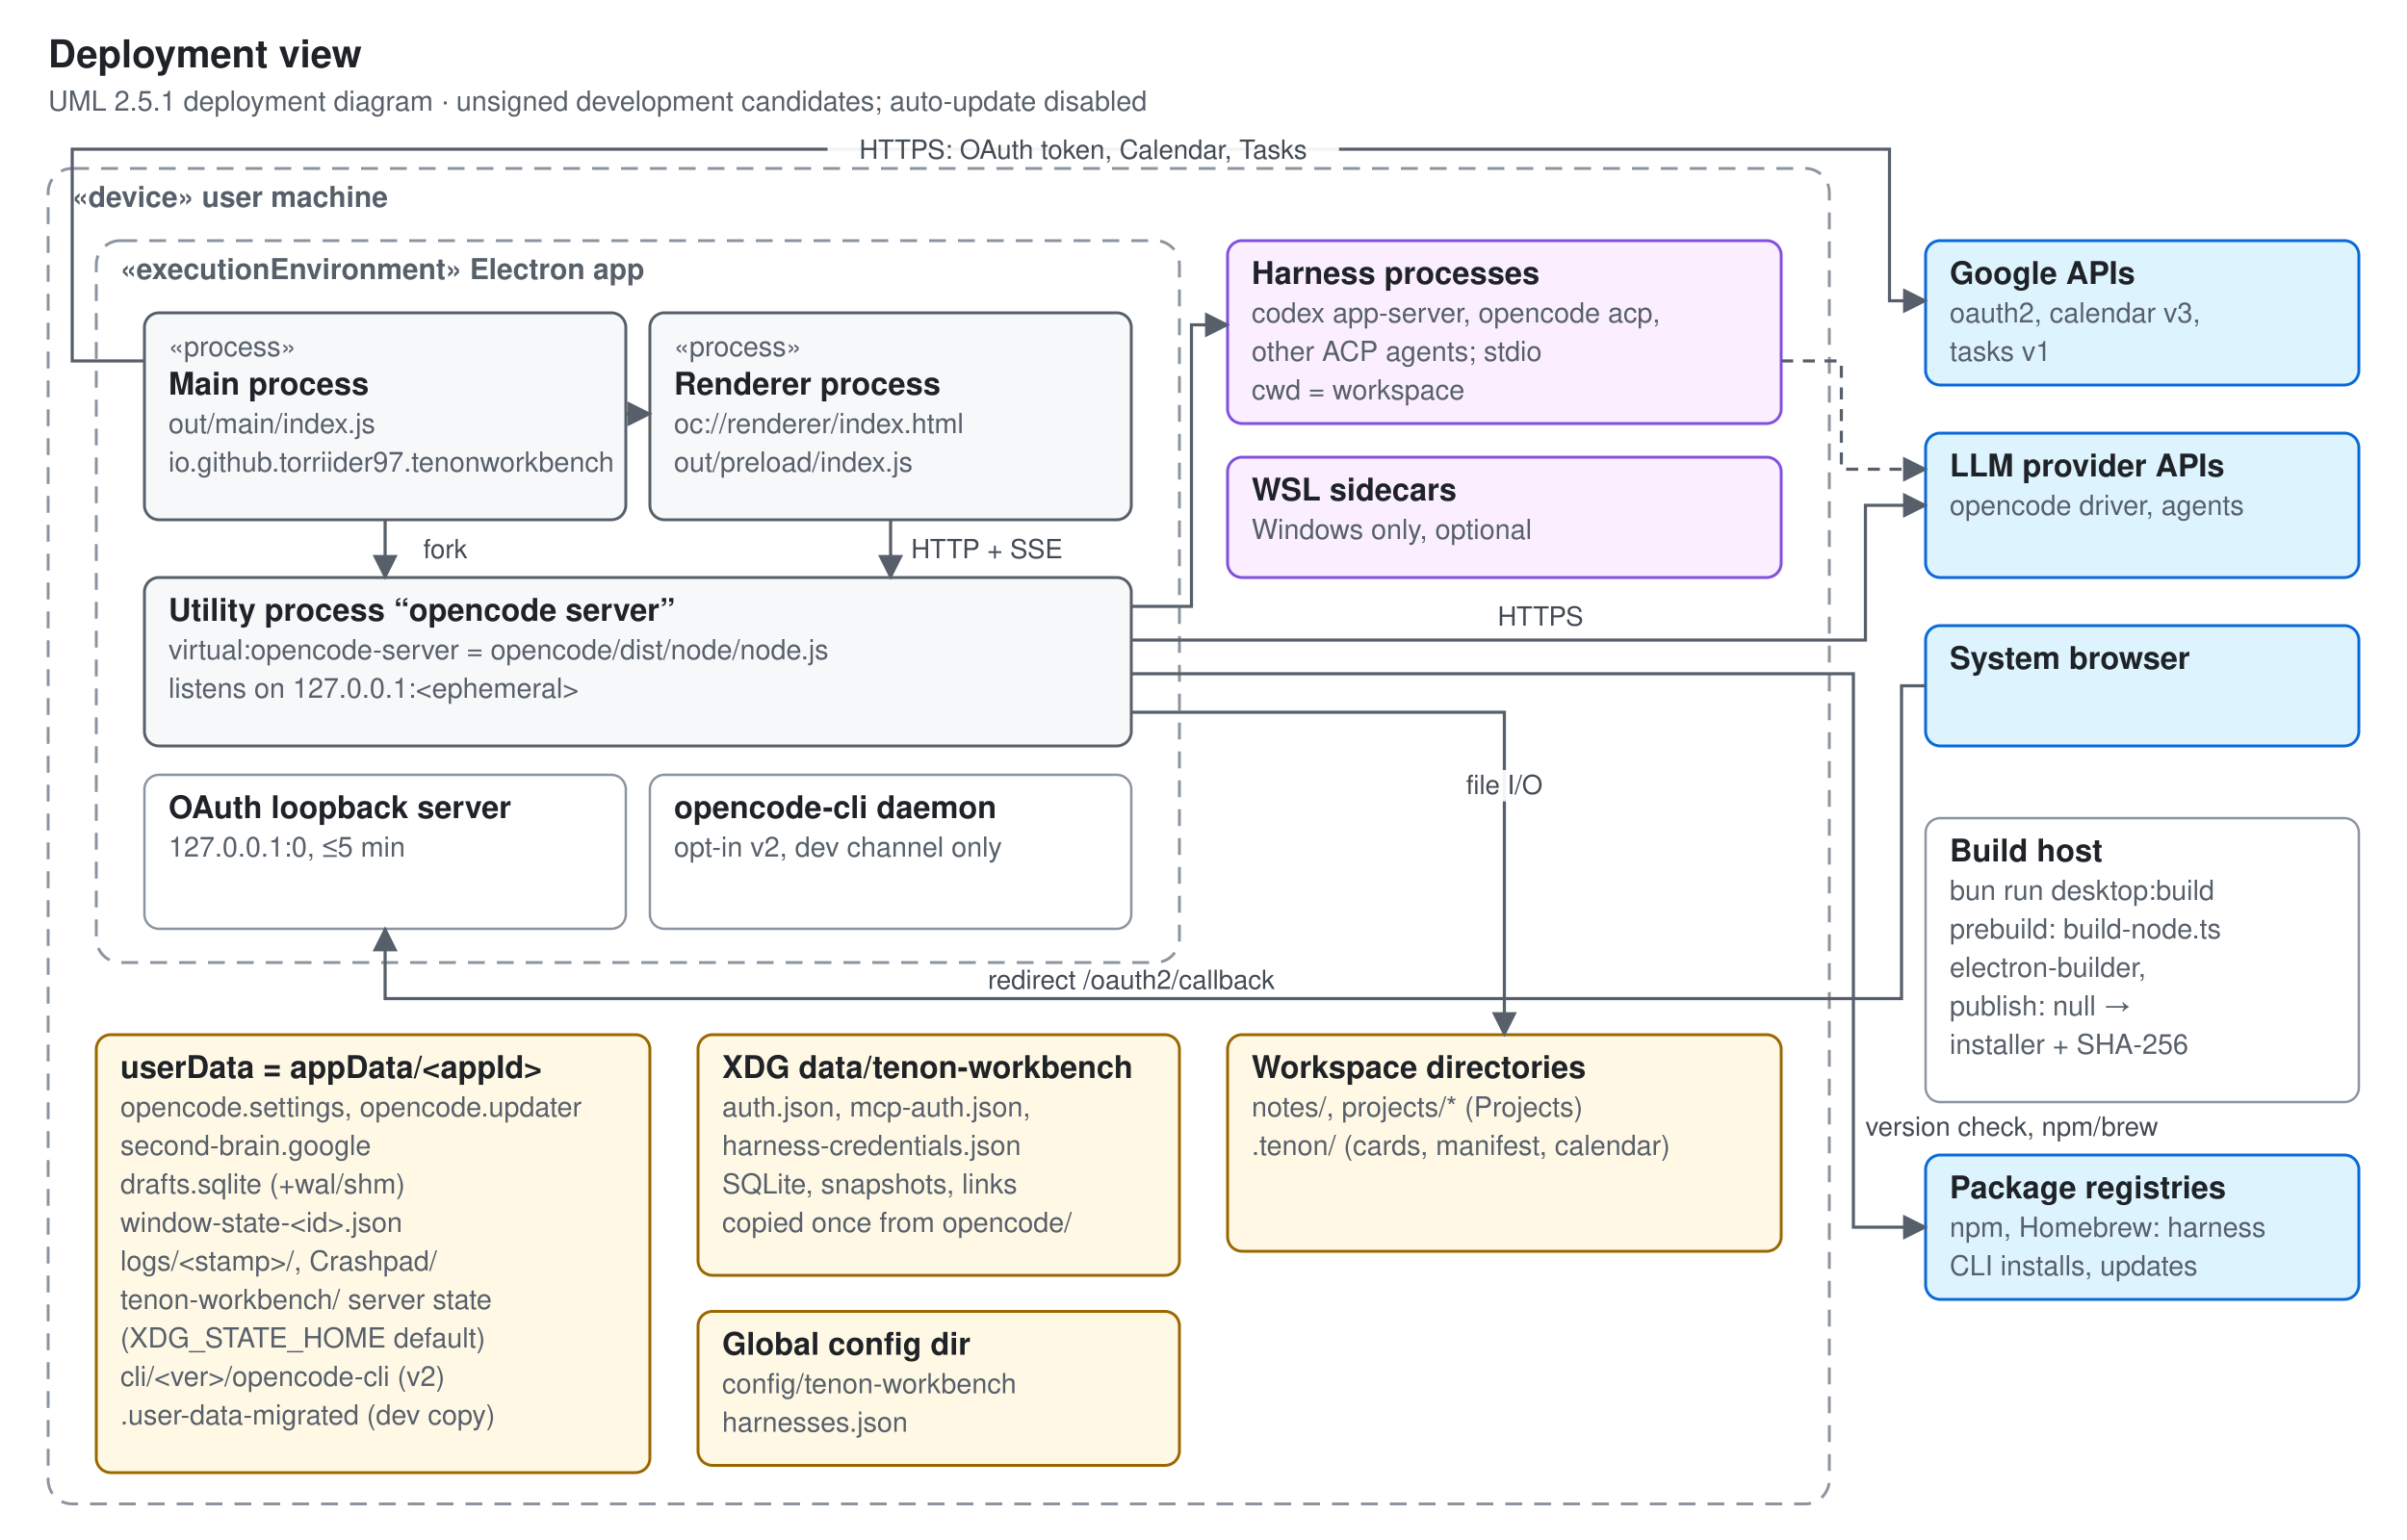
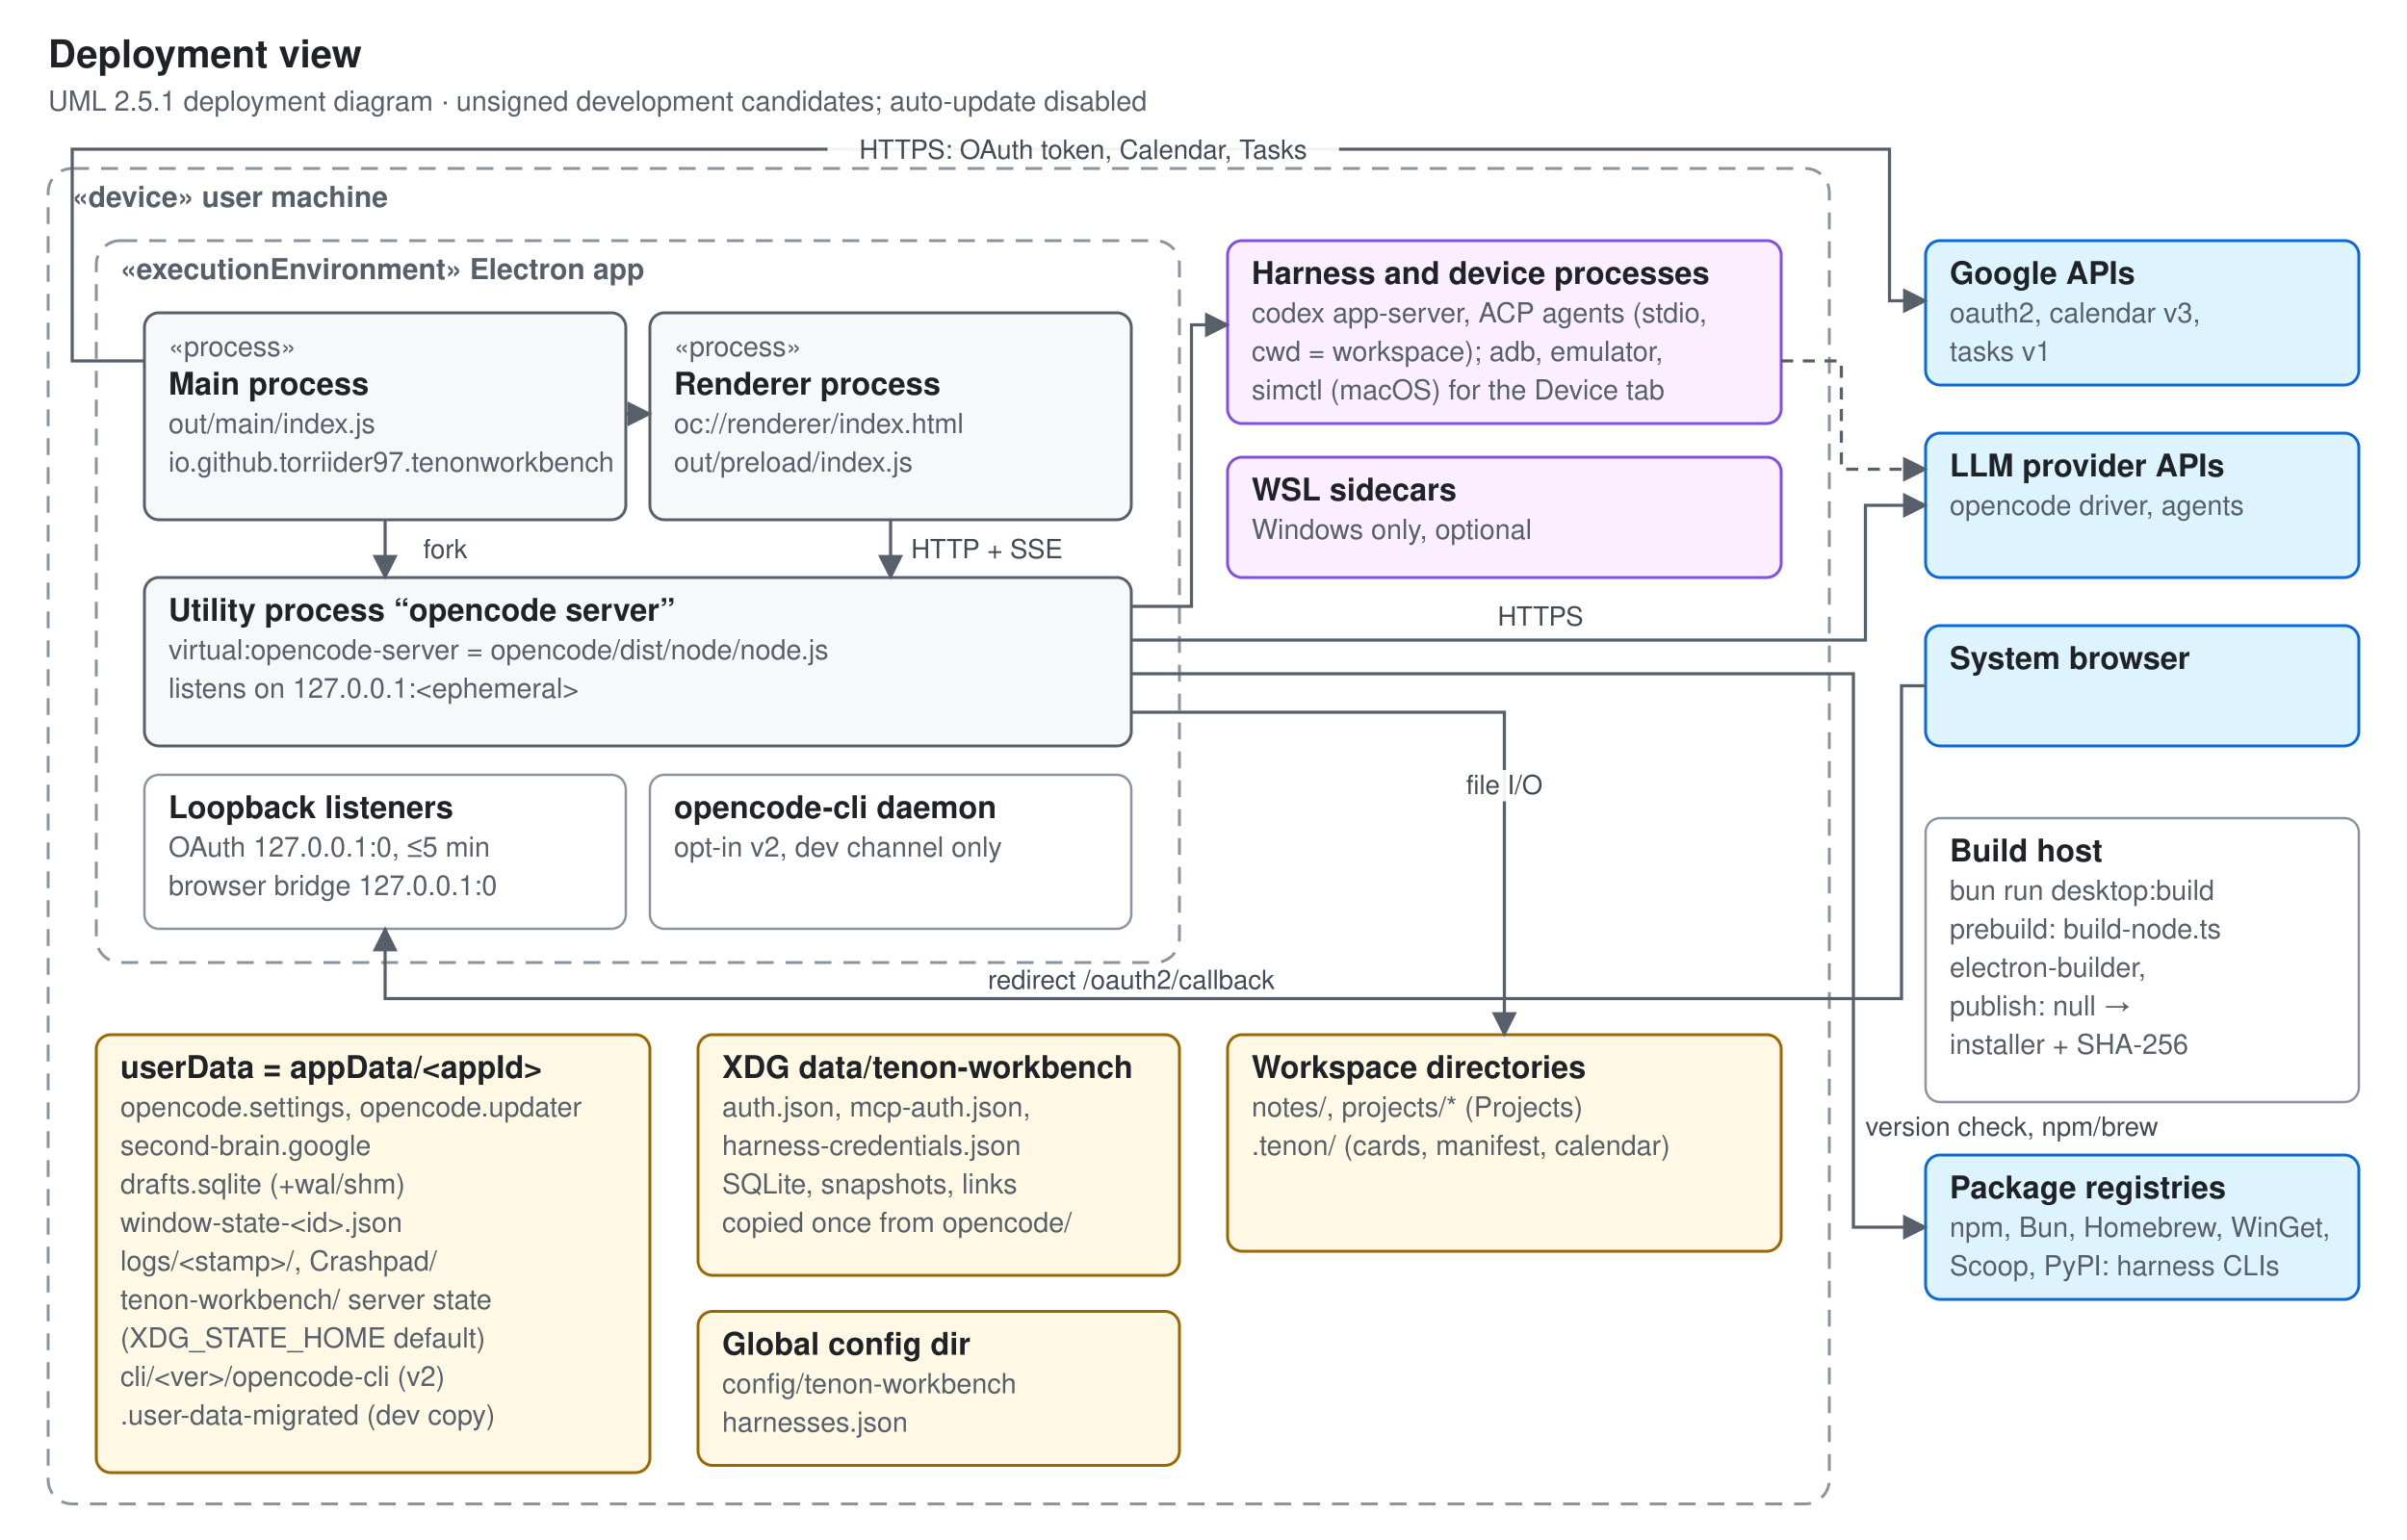
<svg xmlns="http://www.w3.org/2000/svg" viewBox="0 0 1000 640" width="1000" height="640" role="img" aria-labelledby="title desc">
  <style>
  .bg{fill:#ffffff}
  text{font-family:ui-sans-serif,system-ui,-apple-system,"Segoe UI",Helvetica,Arial,sans-serif;font-size:13px;fill:#1f2328}
  .t{font-weight:600}
  .s{font-size:11.5px;fill:#57606a}
  .h{font-size:16px;font-weight:600}
  .lbl{font-size:11px;fill:#424a53}
  .lblbg{fill:#ffffff;opacity:.92}
  .box{fill:#f6f8fa;stroke:#57606a;stroke-width:1.2}
  .sub{fill:#ffffff;stroke:#8c959f;stroke-width:1}
  .store{fill:#fff8e5;stroke:#9a6700;stroke-width:1.2}
  .ext{fill:#ddf4ff;stroke:#0969da;stroke-width:1.2}
  .proc{fill:#fbefff;stroke:#8250df;stroke-width:1.2}
  .zone{fill:none;stroke:#8c959f;stroke-width:1.2;stroke-dasharray:7 5}
  .zonet{font-size:12px;font-weight:600;fill:#57606a}
  .gapz{fill:#fff1f0;stroke:#cf222e;stroke-width:1.2}
  .e{fill:none;stroke:#57606a;stroke-width:1.3}
  .d{stroke-dasharray:5 4}
  .r{stroke:#cf222e}
  .sens{stroke:#bc4c00;stroke-width:2}
  .ah{fill:#57606a}
  .ahr{fill:#cf222e}
  .ahs{fill:#bc4c00}
  .life{stroke:#8c959f;stroke-width:1;stroke-dasharray:4 4}
  .act{fill:#eaeef2;stroke:#57606a;stroke-width:1}
  .frag{fill:none;stroke:#8c959f;stroke-width:1}
  .fragt{fill:#eaeef2;stroke:#8c959f;stroke-width:1}
  .dot{fill:#1f2328}
  .ring{fill:none;stroke:#1f2328;stroke-width:1.5}
  .dia{fill:#ffffff;stroke:#57606a;stroke-width:1.2}
  .bar{fill:#1f2328}
  @media (prefers-color-scheme: dark){
    .bg{fill:#0d1117}
    text{fill:#e6edf3}
    .s{fill:#9198a1} .lbl{fill:#c9d1d9} .lblbg{fill:#0d1117}
    .box{fill:#161b22;stroke:#8b949e} .sub{fill:#0d1117;stroke:#6e7681}
    .store{fill:#2b2111;stroke:#d29922} .ext{fill:#0c2d4a;stroke:#4493f8}
    .proc{fill:#271a3d;stroke:#ab7df8}
    .zone{stroke:#6e7681} .zonet{fill:#9198a1}
    .gapz{fill:#3a1517;stroke:#f85149}
    .e{stroke:#9198a1} .r{stroke:#f85149} .sens{stroke:#f0883e}
    .ah{fill:#9198a1} .ahr{fill:#f85149} .ahs{fill:#f0883e}
    .life{stroke:#6e7681} .act{fill:#21262d;stroke:#8b949e}
    .frag{stroke:#6e7681} .fragt{fill:#21262d;stroke:#6e7681}
    .dot{fill:#e6edf3} .ring{stroke:#e6edf3} .dia{fill:#0d1117;stroke:#8b949e} .bar{fill:#e6edf3}
  }
</style>
  <defs>
    <marker id="a" viewBox="0 0 10 10" refX="9" refY="5" markerWidth="8" markerHeight="8" orient="auto-start-reverse">
      <path class="ah" d="M0,0 L10,5 L0,10 z" />
    </marker>
    <marker id="ar" viewBox="0 0 10 10" refX="9" refY="5" markerWidth="8" markerHeight="8" orient="auto-start-reverse">
      <path class="ahr" d="M0,0 L10,5 L0,10 z" />
    </marker>
    <marker id="as" viewBox="0 0 10 10" refX="9" refY="5" markerWidth="8" markerHeight="8" orient="auto-start-reverse">
      <path class="ahs" d="M0,0 L10,5 L0,10 z" />
    </marker>
    <marker id="o" viewBox="0 0 10 10" refX="9" refY="5" markerWidth="9" markerHeight="9" orient="auto-start-reverse">
      <path class="e" d="M0,0 L10,5 L0,10" />
    </marker>
    <marker id="dm" viewBox="0 0 12 12" refX="1" refY="6" markerWidth="11" markerHeight="11" orient="auto-start-reverse">
      <path class="bar" d="M1,6 L6,1 L11,6 L6,11 z" />
    </marker>
  </defs>
  <rect class="bg" x="0" y="0" width="1000" height="640" />
  <text x="20" y="28" text-anchor="start" class="h">Deployment view</text>
  <text x="20" y="46" text-anchor="start" class="s">UML 2.5.1 deployment diagram · unsigned development candidates; auto-update disabled</text>
  <rect class="zone" x="20" y="70" width="740" height="555" rx="10" />
  <text x="30" y="86" text-anchor="start" class="zonet">«device» user machine</text>
  <rect class="zone" x="40" y="100" width="450" height="300" rx="10" />
  <text x="50" y="116" text-anchor="start" class="zonet">«executionEnvironment» Electron app</text>
  <rect class="box" x="60" y="130" width="200" height="86" rx="6" />
  <text x="70" y="148" text-anchor="start" class="s">«process»</text>
  <text x="70" y="164" text-anchor="start" class="t">Main process</text>
  <text x="70" y="180" text-anchor="start" class="s">out/main/index.js</text>
  <text x="70" y="196" text-anchor="start" class="s">io.github.torriider97.tenonworkbench</text>
  <rect class="box" x="270" y="130" width="200" height="86" rx="6" />
  <text x="280" y="148" text-anchor="start" class="s">«process»</text>
  <text x="280" y="164" text-anchor="start" class="t">Renderer process</text>
  <text x="280" y="180" text-anchor="start" class="s">oc://renderer/index.html</text>
  <text x="280" y="196" text-anchor="start" class="s">out/preload/index.js</text>
  <rect class="box" x="60" y="240" width="410" height="70" rx="6" />
  <text x="70" y="258" text-anchor="start" class="t">Utility process “opencode server”</text>
  <text x="70" y="274" text-anchor="start" class="s">virtual:opencode-server = opencode/dist/node/node.js</text>
  <text x="70" y="290" text-anchor="start" class="s">listens on 127.0.0.1:&lt;ephemeral&gt;</text>
  <rect class="sub" x="60" y="322" width="200" height="64" rx="6" />
-   <text x="70" y="340" text-anchor="start" class="t">OAuth loopback server</text>
-   <text x="70" y="356" text-anchor="start" class="s">127.0.0.1:0, ≤5 min</text>
+   <text x="70" y="340" text-anchor="start" class="t">Loopback listeners</text>
+   <text x="70" y="356" text-anchor="start" class="s">OAuth 127.0.0.1:0, ≤5 min</text>
+   <text x="70" y="372" text-anchor="start" class="s">browser bridge 127.0.0.1:0</text>
  <rect class="sub" x="270" y="322" width="200" height="64" rx="6" />
  <text x="280" y="340" text-anchor="start" class="t">opencode-cli daemon</text>
  <text x="280" y="356" text-anchor="start" class="s">opt-in v2, dev channel only</text>
  <rect class="proc" x="510" y="100" width="230" height="76" rx="6" />
-   <text x="520" y="118" text-anchor="start" class="t">Harness processes</text>
-   <text x="520" y="134" text-anchor="start" class="s">codex app-server, opencode acp,</text>
-   <text x="520" y="150" text-anchor="start" class="s">other ACP agents; stdio</text>
-   <text x="520" y="166" text-anchor="start" class="s">cwd = workspace</text>
+   <text x="520" y="118" text-anchor="start" class="t">Harness and device processes</text>
+   <text x="520" y="134" text-anchor="start" class="s">codex app-server, ACP agents (stdio,</text>
+   <text x="520" y="150" text-anchor="start" class="s">cwd = workspace); adb, emulator,</text>
+   <text x="520" y="166" text-anchor="start" class="s">simctl (macOS) for the Device tab</text>
  <rect class="proc" x="510" y="190" width="230" height="50" rx="6" />
  <text x="520" y="208" text-anchor="start" class="t">WSL sidecars</text>
  <text x="520" y="224" text-anchor="start" class="s">Windows only, optional</text>
  <rect class="store" x="40" y="430" width="230" height="182" rx="6" />
  <text x="50" y="448" text-anchor="start" class="t">userData = appData/&lt;appId&gt;</text>
  <text x="50" y="464" text-anchor="start" class="s">opencode.settings, opencode.updater</text>
  <text x="50" y="480" text-anchor="start" class="s">second-brain.google</text>
  <text x="50" y="496" text-anchor="start" class="s">drafts.sqlite (+wal/shm)</text>
  <text x="50" y="512" text-anchor="start" class="s">window-state-&lt;id&gt;.json</text>
  <text x="50" y="528" text-anchor="start" class="s">logs/&lt;stamp&gt;/, Crashpad/</text>
  <text x="50" y="544" text-anchor="start" class="s">tenon-workbench/ server state</text>
  <text x="50" y="560" text-anchor="start" class="s">(XDG_STATE_HOME default)</text>
  <text x="50" y="576" text-anchor="start" class="s">cli/&lt;ver&gt;/opencode-cli (v2)</text>
  <text x="50" y="592" text-anchor="start" class="s">.user-data-migrated (dev copy)</text>
  <rect class="store" x="290" y="430" width="200" height="100" rx="6" />
  <text x="300" y="448" text-anchor="start" class="t">XDG data/tenon-workbench</text>
  <text x="300" y="464" text-anchor="start" class="s">auth.json, mcp-auth.json,</text>
  <text x="300" y="480" text-anchor="start" class="s">harness-credentials.json</text>
  <text x="300" y="496" text-anchor="start" class="s">SQLite, snapshots, links</text>
  <text x="300" y="512" text-anchor="start" class="s">copied once from opencode/</text>
  <rect class="store" x="290" y="545" width="200" height="64" rx="6" />
  <text x="300" y="563" text-anchor="start" class="t">Global config dir</text>
  <text x="300" y="579" text-anchor="start" class="s">config/tenon-workbench</text>
  <text x="300" y="595" text-anchor="start" class="s">harnesses.json</text>
  <rect class="store" x="510" y="430" width="230" height="90" rx="6" />
  <text x="520" y="448" text-anchor="start" class="t">Workspace directories</text>
  <text x="520" y="464" text-anchor="start" class="s">notes/, projects/* (Projects)</text>
  <text x="520" y="480" text-anchor="start" class="s">.tenon/ (cards, manifest, calendar)</text>
  <rect class="ext" x="800" y="100" width="180" height="60" rx="6" />
  <text x="810" y="118" text-anchor="start" class="t">Google APIs</text>
  <text x="810" y="134" text-anchor="start" class="s">oauth2, calendar v3,</text>
  <text x="810" y="150" text-anchor="start" class="s">tasks v1</text>
  <rect class="ext" x="800" y="180" width="180" height="60" rx="6" />
  <text x="810" y="198" text-anchor="start" class="t">LLM provider APIs</text>
  <text x="810" y="214" text-anchor="start" class="s">opencode driver, agents</text>
  <rect class="ext" x="800" y="260" width="180" height="50" rx="6" />
  <text x="810" y="278" text-anchor="start" class="t">System browser</text>
  <rect class="ext" x="800" y="480" width="180" height="60" rx="6" />
  <text x="810" y="498" text-anchor="start" class="t">Package registries</text>
-   <text x="810" y="514" text-anchor="start" class="s">npm, Homebrew: harness</text>
-   <text x="810" y="530" text-anchor="start" class="s">CLI installs, updates</text>
+   <text x="810" y="514" text-anchor="start" class="s">npm, Bun, Homebrew, WinGet,</text>
+   <text x="810" y="530" text-anchor="start" class="s">Scoop, PyPI: harness CLIs</text>
  <rect class="sub" x="800" y="340" width="180" height="118" rx="6" />
  <text x="810" y="358" text-anchor="start" class="t">Build host</text>
  <text x="810" y="374" text-anchor="start" class="s">bun run desktop:build</text>
  <text x="810" y="390" text-anchor="start" class="s">prebuild: build-node.ts</text>
  <text x="810" y="406" text-anchor="start" class="s">electron-builder,</text>
  <text x="810" y="422" text-anchor="start" class="s">publish: null →</text>
  <text x="810" y="438" text-anchor="start" class="s">installer + SHA-256</text>
  <path class="e " d="M260,172 L270,172" marker-end="url(#a)" />
  <path class="e " d="M160,216 L160,240" marker-end="url(#a)" />
  <path class="e " d="M370,216 L370,240" marker-end="url(#a)" />
  <path class="e " d="M60,150 L30,150 L30,62 L785,62 L785,125 L800,125" marker-end="url(#a)" />
  <path class="e " d="M470,252 L495,252 L495,135 L510,135" marker-end="url(#a)" />
  <path class="e " d="M470,266 L775,266 L775,210 L800,210" marker-end="url(#a)" />
  <path class="e d" d="M740,150 L765,150 L765,195 L800,195" marker-end="url(#a)" />
  <path class="e " d="M800,285 L790,285 L790,415 L160,415 L160,386" marker-end="url(#a)" />
  <path class="e " d="M470,296 L625,296 L625,430" marker-end="url(#a)" />
  <path class="e " d="M470,280 L770,280 L770,510 L800,510" marker-end="url(#a)" />
  <rect class="lblbg" x="170.2" y="222.0" width="29.6" height="13" rx="2" />
  <text class="lbl" x="185" y="232" text-anchor="middle">fork</text>
  <rect class="lblbg" x="377.5" y="222.0" width="65.0" height="13" rx="2" />
  <text class="lbl" x="410" y="232" text-anchor="middle">HTTP + SSE</text>
  <rect class="lblbg" x="343.8" y="56.0" width="212.5" height="13" rx="2" />
  <text class="lbl" x="450" y="66" text-anchor="middle">HTTPS: OAuth token, Calendar, Tasks</text>
  <rect class="lblbg" x="622.2" y="250.0" width="35.5" height="13" rx="2" />
  <text class="lbl" x="640" y="260" text-anchor="middle">HTTPS</text>
  <rect class="lblbg" x="393.2" y="401.0" width="153.5" height="13" rx="2" />
  <text class="lbl" x="470" y="411" text-anchor="middle">redirect /oauth2/callback</text>
  <rect class="lblbg" x="598.4" y="320.0" width="53.2" height="13" rx="2" />
  <text class="lbl" x="625" y="330" text-anchor="middle">file I/O</text>
  <rect class="lblbg" x="772.0" y="462.0" width="141.7" height="13" rx="2" />
  <text class="lbl" x="775" y="472" text-anchor="start">version check, npm/brew</text>
</svg>
